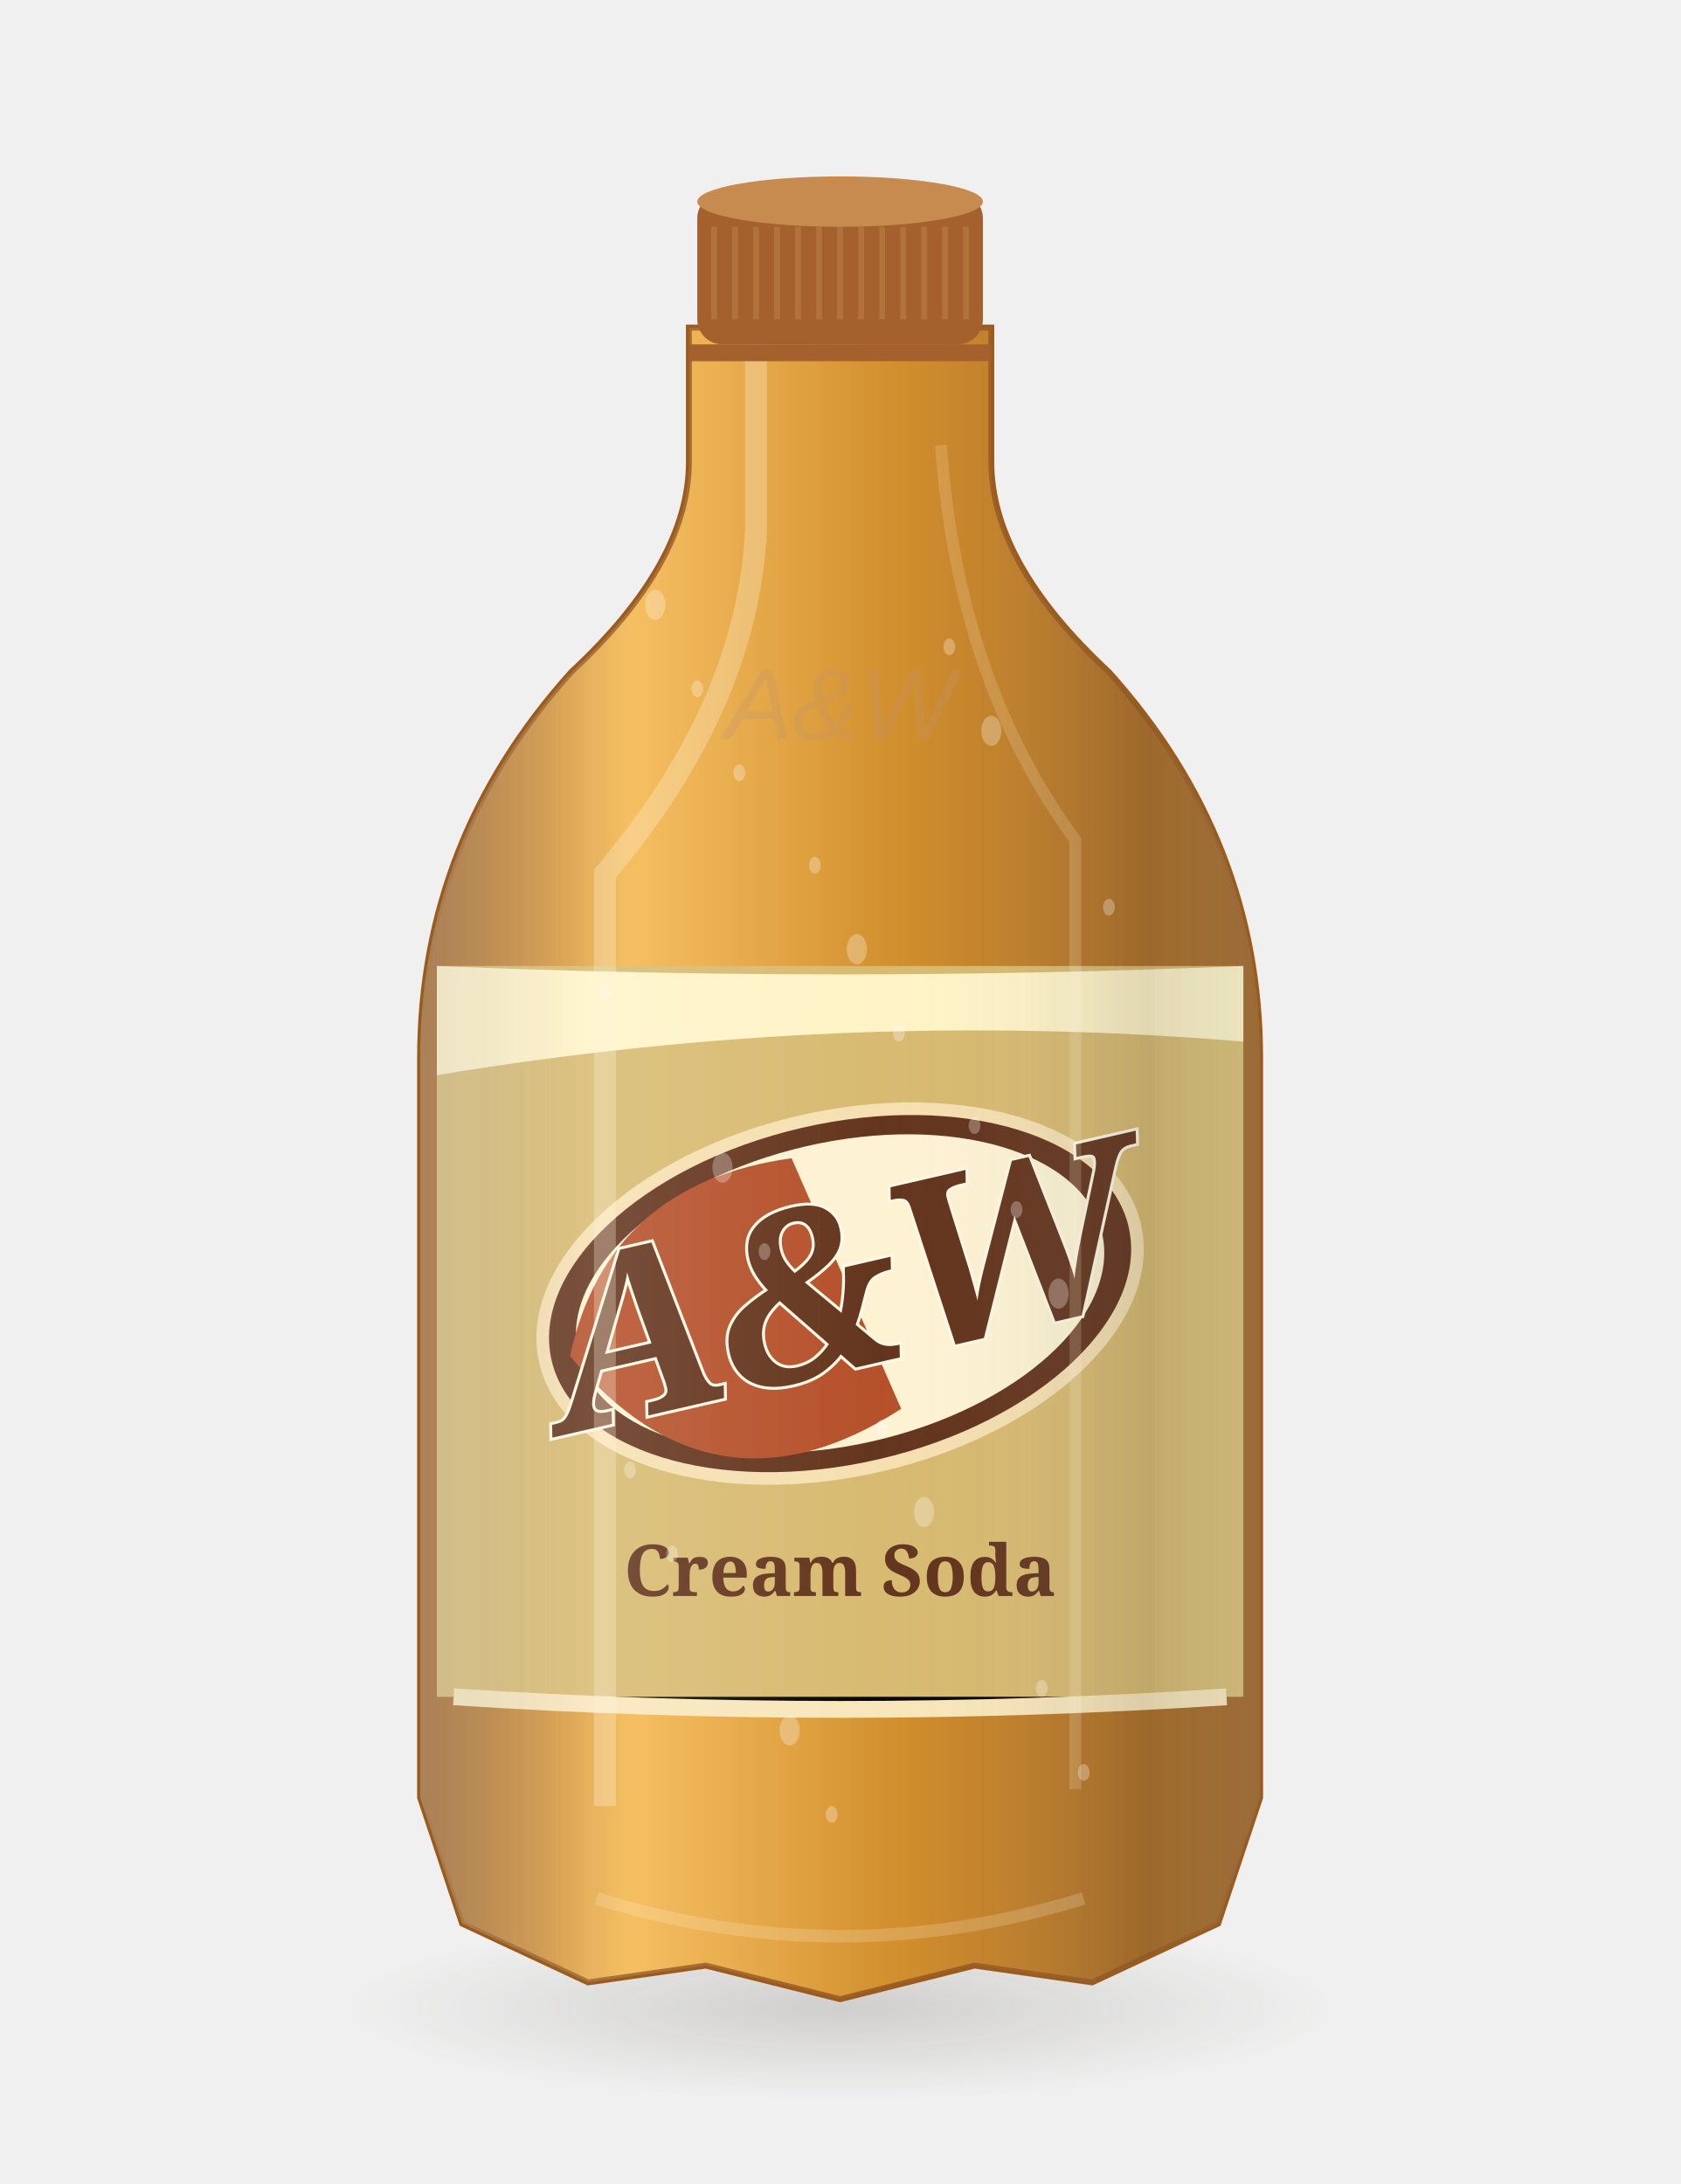
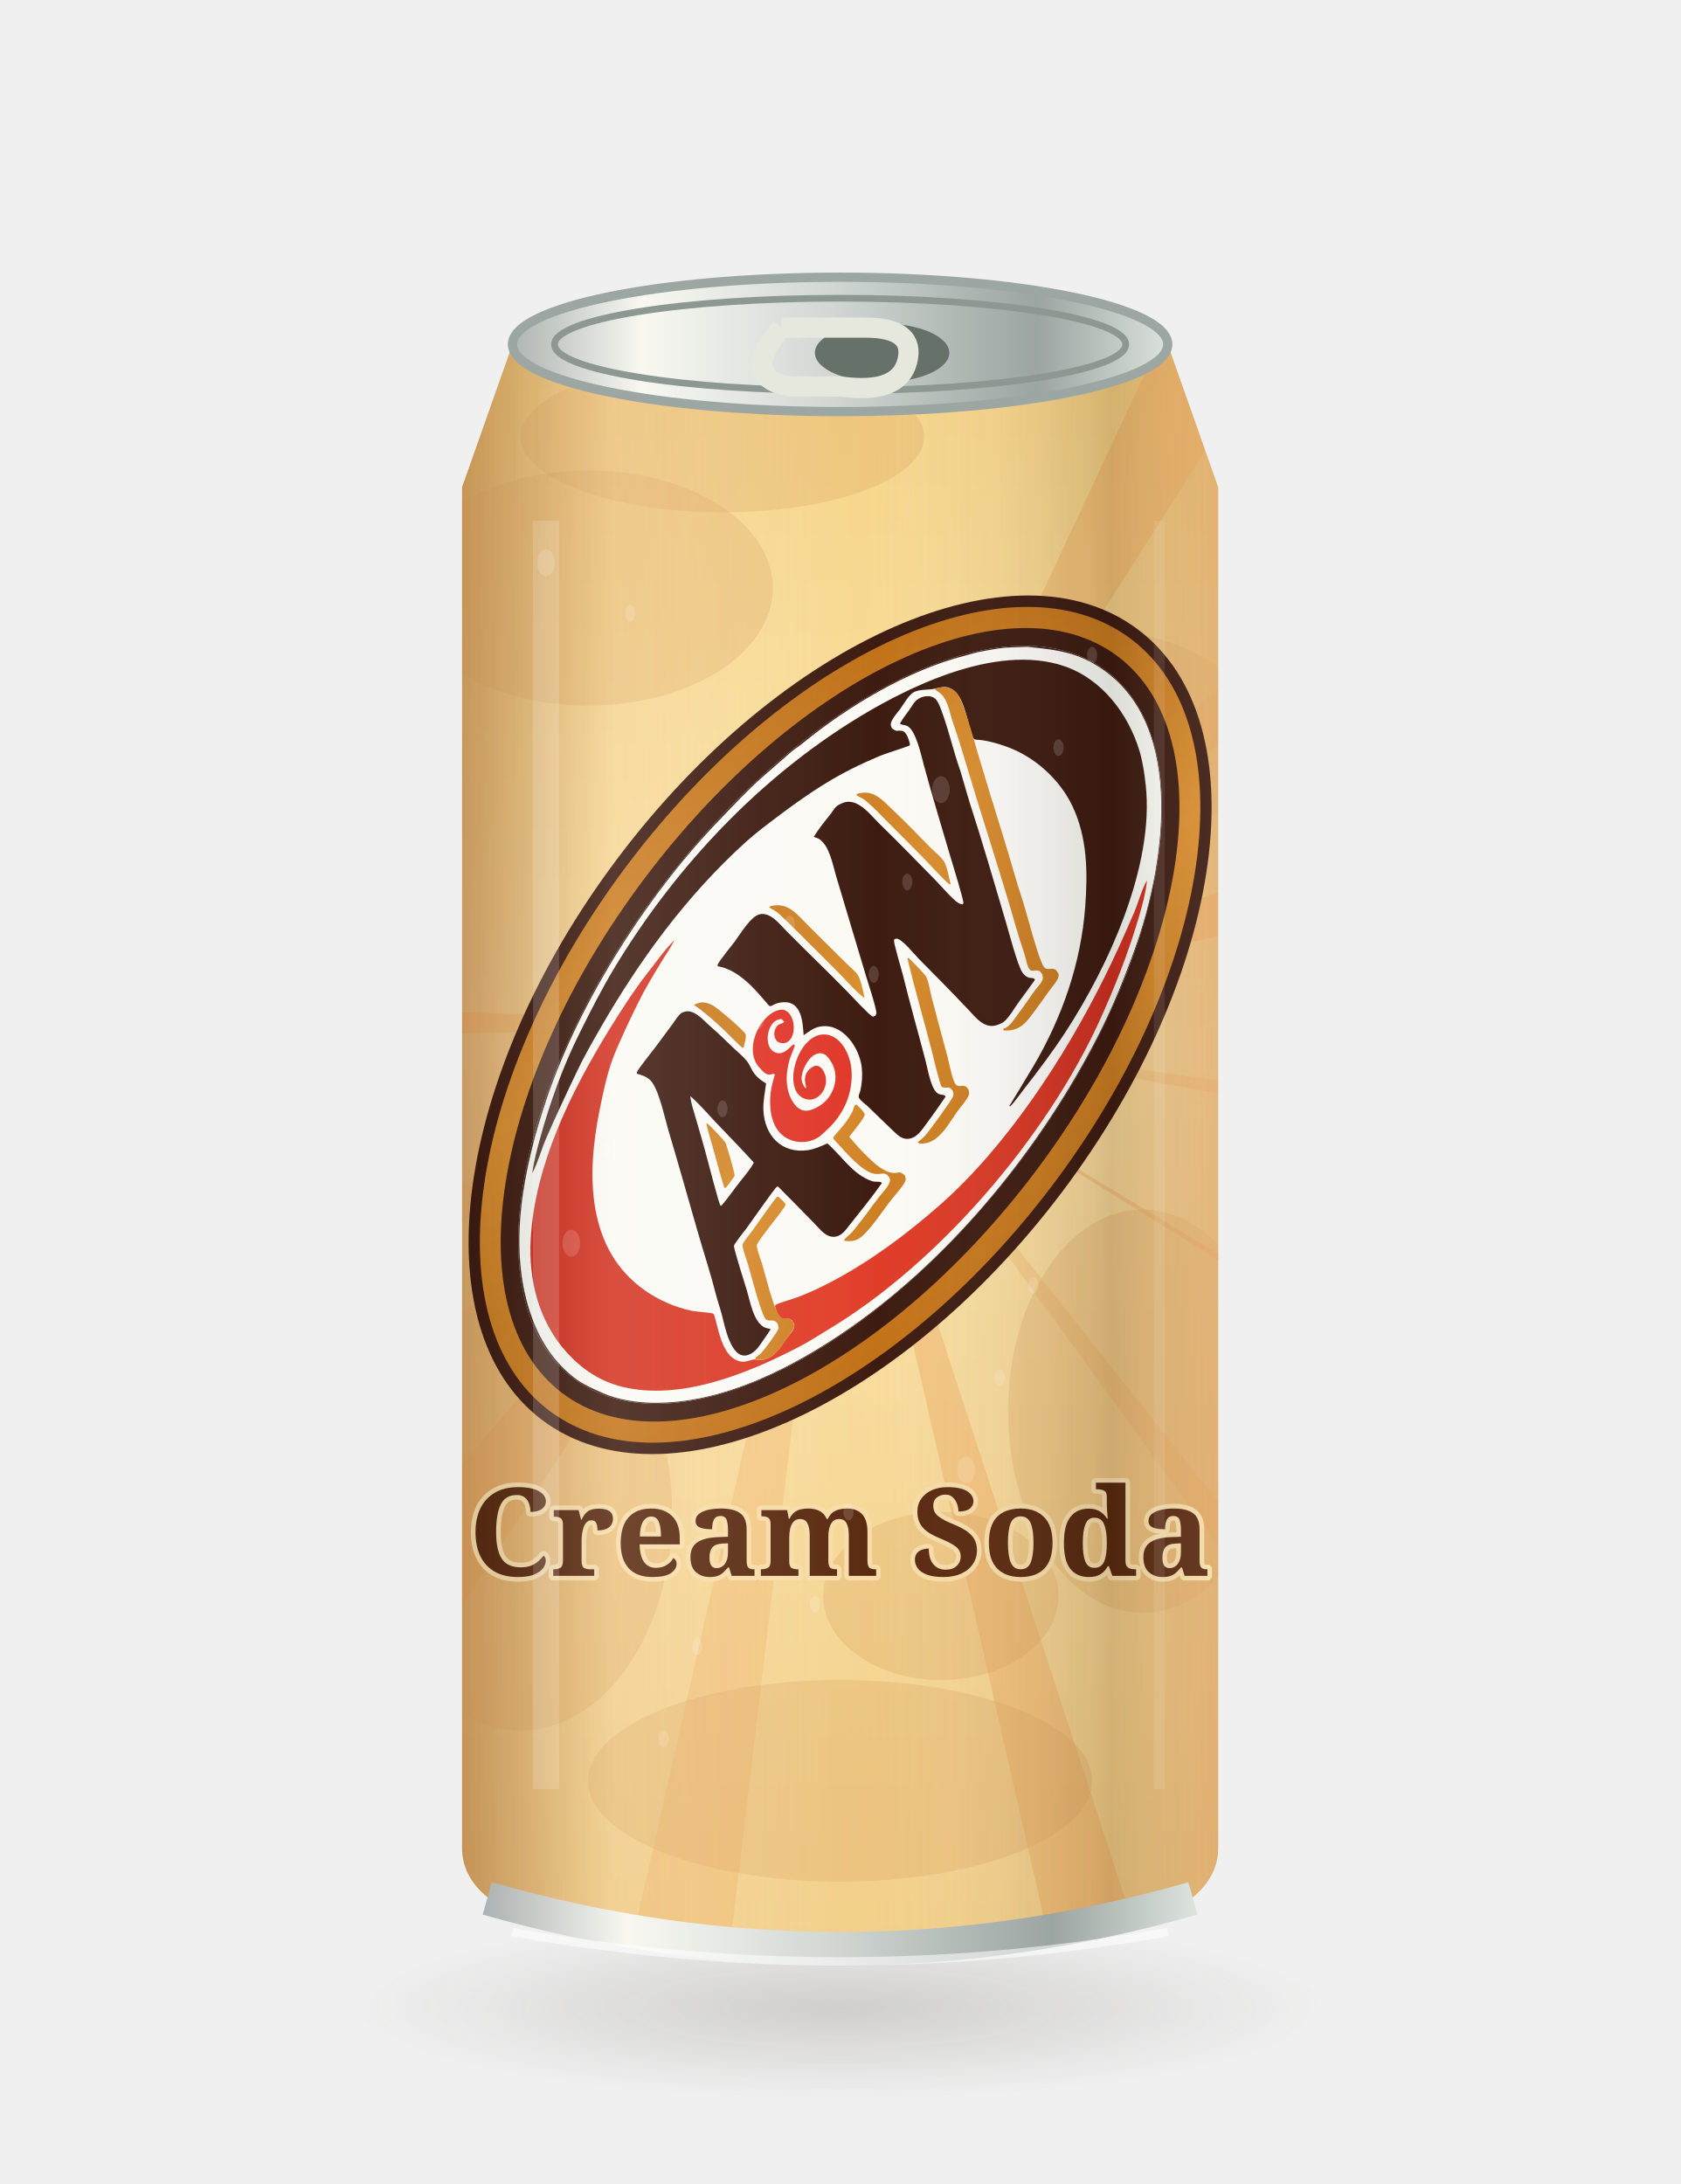
<svg xmlns="http://www.w3.org/2000/svg" viewBox="0 0 200 260" role="img" aria-labelledby="bev-aw-cream-soda-title">
  <defs>
    <linearGradient id="bev-aw-cream-soda-metal">
      <stop stop-color="#aeb4b3" />
      <stop offset=".2" stop-color="#f8f8f1" />
      <stop offset=".48" stop-color="#d3d8d5" />
      <stop offset=".8" stop-color="#9ba5a1" />
      <stop offset="1" stop-color="#dce2dd" />
    </linearGradient>
    <linearGradient id="bev-aw-cream-soda-glass">
      <stop stop-color="#fff" stop-opacity=".65" />
      <stop offset=".18" stop-color="#fff" stop-opacity=".12" />
      <stop offset=".65" stop-color="#fff" stop-opacity=".02" />
      <stop offset="1" stop-color="#75867c" stop-opacity=".35" />
    </linearGradient>
    <linearGradient id="bev-aw-cream-soda-shade">
      <stop stop-color="#000" stop-opacity=".12" />
      <stop offset=".2" stop-color="#fff" stop-opacity=".16" />
      <stop offset=".55" stop-color="#fff" stop-opacity="0" />
      <stop offset=".86" stop-color="#000" stop-opacity=".14" />
      <stop offset="1" stop-color="#fff" stop-opacity=".09" />
    </linearGradient>
    <radialGradient id="bev-aw-cream-soda-shadow">
      <stop stop-color="#3c372d" stop-opacity=".18" />
      <stop offset="1" stop-color="#3c372d" stop-opacity="0" />
    </radialGradient>
-     <clipPath id="bev-aw-cream-soda-bottleclip">
-       <path d="M82 39h36v16q0 12 14 25 18 20 18 46v88l-5 15-15 7-14-2-16 4-16-4-14 2-15-7-5-15v-88q0-26 18-46 14-13 14-25Z" />
+     <clipPath id="bev-aw-cream-soda-bodyclip">
+       <path d="M61 41Q100 32 139 41L145 58V220Q145 233 100 233T55 220V58Z" />
    </clipPath>
-     <linearGradient id="bev-aw-cream-soda-liquid">
-       <stop stop-color="#9b5b1c" />
-       <stop offset=".25" stop-color="#f4b54a" />
-       <stop offset=".58" stop-color="#cf8b28" />
-       <stop offset="1" stop-color="#9b5b1c" />
+     <clipPath id="bev-aw-cream-soda-awfield">
+       <ellipse cx="100" cy="122" rx="26.88" ry="52.72" transform="rotate(37 100 122)" />
+     </clipPath>
+     <linearGradient id="bev-aw-cream-soda-awgold" x1="0" y1="0" x2="1" y2="1">
+       <stop stop-color="#b5650f" />
+       <stop offset=".45" stop-color="#d98d2e" />
+       <stop offset="1" stop-color="#b8670f" />
+     </linearGradient>
+     <linearGradient id="bev-aw-cream-soda-awred" x1="0" y1="0" x2="1" y2="0">
+       <stop stop-color="#cf2f1f" />
+       <stop offset=".5" stop-color="#e2402a" />
+       <stop offset="1" stop-color="#cf2f1f" />
+     </linearGradient>
+     <linearGradient id="bev-aw-cream-soda-csbg" x1="0" y1="0" x2="0" y2="1">
+       <stop stop-color="#f5d384" />
+       <stop offset=".45" stop-color="#fbe2a6" />
+       <stop offset="1" stop-color="#f2cf88" />
+     </linearGradient>
+     <linearGradient id="bev-aw-cream-soda-csedge">
+       <stop stop-color="#b8692a" stop-opacity=".6" />
+       <stop offset=".22" stop-color="#d9964f" stop-opacity=".12" />
+       <stop offset=".5" stop-color="#fff" stop-opacity="0" />
+       <stop offset=".8" stop-color="#d9964f" stop-opacity=".12" />
+       <stop offset="1" stop-color="#b8692a" stop-opacity=".55" />
    </linearGradient>
  </defs>
-   <ellipse cx="100" cy="239" rx="59" ry="11" fill="url(#bev-aw-cream-soda-shadow)" />
-   <path d="M82 39h36v16q0 12 14 25 18 20 18 46v88l-5 15-15 7-14-2-16 4-16-4-14 2-15-7-5-15v-88q0-26 18-46 14-13 14-25Z" fill="url(#bev-aw-cream-soda-liquid)" stroke="#9b5b1c" stroke-width=".7" />
-   <g clip-path="url(#bev-aw-cream-soda-bottleclip)">
-     <path d="M52 115h96v87H52Z" fill="#d7b96e" />
-     <path d="M52 115q48 2 96 0v9q-48-4-96 4Z" fill="#fff3c6" />
-     <g transform="rotate(-13 100 154)">
-       <ellipse cx="100" cy="154" rx="36" ry="21" fill="#613119" stroke="#f6dfb0" stroke-width="1.5" />
-       <ellipse cx="100" cy="154" rx="32" ry="18" fill="#fdf3d2" />
-       <path d="M67 154q9-19 31-17l6 32q-25 9-37-15Z" fill="#b44d26" />
-       <text x="100" y="163" text-anchor="middle" font-family="Arial,sans-serif" font-size="28" fill="#613119" style="font-family:Georgia,serif;font-weight:bold;font-style:italic" textLength="61" lengthAdjust="spacingAndGlyphs" stroke="#fff8e3" stroke-width=".7" paint-order="stroke">A&amp;W</text>
+   <ellipse cx="100" cy="239" rx="58" ry="11" fill="url(#bev-aw-cream-soda-shadow)" />
+   <path d="M61 41Q100 32 139 41L145 58V220Q145 233 100 233T55 220V58Z" fill="url(#bev-aw-cream-soda-csbg)" />
+   <g clip-path="url(#bev-aw-cream-soda-bodyclip)">
+     <rect x="50" y="30" width="100" height="210" fill="url(#bev-aw-cream-soda-csedge)" />
+     <path d="M100 122L166.12 -19.27L184.12 -10.27Z" fill="#e8964a" opacity="0.32" />
+     <path d="M100 122L215.57 19.15L229.57 26.15Z" fill="#e8964a" opacity="0.22" />
+     <path d="M100 122L241.17 72.56L263.17 83.56Z" fill="#e8964a" opacity="0.32" />
+     <path d="M100 122L250.44 144.27L266.44 152.27Z" fill="#e8964a" opacity="0.22" />
+     <path d="M100 122L228.56 202L248.56 212Z" fill="#e8964a" opacity="0.32" />
+     <path d="M100 122L191.51 248.08L205.51 255.08Z" fill="#e8964a" opacity="0.22" />
+     <path d="M100 122L135.1 275.8L153.1 284.8Z" fill="#e8964a" opacity="0.32" />
+     <path d="M100 122L64.22 279.57L80.22 287.57Z" fill="#e8964a" opacity="0.22" />
+     <path d="M100 122L-8.51 248.08L11.49 258.08Z" fill="#e8964a" opacity="0.32" />
+     <path d="M100 122L-53.17 187.08L-39.17 194.08Z" fill="#e8964a" opacity="0.22" />
+     <path d="M100 122L-68.9 116.42L-50.9 125.42Z" fill="#e8964a" opacity="0.32" />
+     <path d="M100 122L-49.27 46.88L-33.27 54.88Z" fill="#e8964a" opacity="0.22" />
+     <ellipse cx="70" cy="70" rx="22" ry="14" fill="#d9a05e" opacity=".3" />
+     <ellipse cx="130" cy="88" rx="20" ry="13" fill="#d9a05e" opacity=".3" />
+     <ellipse cx="62" cy="180" rx="18" ry="26" fill="#d9a05e" opacity=".3" />
+     <ellipse cx="136" cy="168" rx="16" ry="24" fill="#d9a05e" opacity=".3" />
+     <ellipse cx="100" cy="212" rx="30" ry="12" fill="#d9a05e" opacity=".3" />
+     <ellipse cx="86" cy="52" rx="24" ry="9" fill="#d9a05e" opacity=".3" />
+     <ellipse cx="112" cy="190" rx="14" ry="10" fill="#d9a05e" opacity=".3" />
+     <ellipse cx="100" cy="122" rx="33.08" ry="58.92" transform="rotate(37 100 122)" fill="#3d1b10" />
+     <ellipse cx="100" cy="122" rx="31.68" ry="57.52" transform="rotate(37 100 122)" fill="url(#bev-aw-cream-soda-awgold)" />
+     <ellipse cx="100" cy="122" rx="29.08" ry="54.92" transform="rotate(37 100 122)" fill="#3d1b10" />
+     <ellipse cx="100" cy="122" rx="26.88" ry="52.72" transform="rotate(37 100 122)" fill="#fbfaf5" />
+     <g clip-path="url(#bev-aw-cream-soda-awfield)">
+       <path d="M80.29 111.9C79.85 112.79 79.26 113.63 78.74 114.49C77.77 116.06 76.81 117.68 75.98 119.34C75.05 121.22 74.16 123.11 73.33 125.05C72.33 127.38 71.84 129.84 71.34 132.32C69.83 139.84 69.79 148.75 76.78 153.63C78.46 154.8 80.35 155.63 82.36 156.05C82.81 156.14 84.65 156.28 84.85 156.37C84.9 156.39 84.93 156.46 84.99 156.48C85.52 158.15 85.89 161.17 87.7 161.94C88.5 162.29 88.87 162.04 89.62 161.86C89.94 161.78 90.33 161.96 90.68 161.91C92.09 161.72 92.84 160.48 93.58 159.42C93.89 158.97 94.6 158.32 94.55 157.73C94.52 157.29 94.52 157.81 94.43 157.39C94.18 157.17 94.46 157.32 94.19 157.12C93.91 156.91 93.63 157.06 93.32 157.02C92.67 156.94 92.4 155.98 92.23 155.48C92.28 155.45 92.28 155.38 92.33 155.34C92.53 155.19 94.61 154.55 95.04 154.39C96.44 153.86 97.81 153.2 99.12 152.51C103.75 150.05 108.05 146.83 111.97 143.37C119.85 136.4 126.69 125.92 131.37 116.54C132.66 113.97 133.83 111.34 134.97 108.7C135.52 107.43 135.86 105.94 136.54 104.79C136.37 106.39 135.92 107.98 135.46 109.52C134.24 113.62 132.69 117.54 130.92 121.44C124.57 135.39 111.76 150.38 98.62 158.26C97.44 158.97 96.29 159.73 95.07 160.36C89.01 163.51 81.03 166.79 74.09 165.1C71.44 164.45 69.28 163.01 67.47 161.01C64.12 157.31 62.9 152.42 63.17 147.51C63.65 138.78 67.89 130.14 72.38 122.8C73.85 120.39 75.38 118.02 77.11 115.79C78.14 114.48 79.11 113.08 80.29 111.9Z" fill="url(#bev-aw-cream-soda-awred)" fill-rule="evenodd" />
+       <path d="M170.25 121.55C163.21 126.66 155.99 131.54 148.87 136.53C134.85 146.33 120.84 156.14 106.83 165.95C99.75 170.9 92.67 175.86 85.59 180.81C83.28 182.43 80.97 184.05 78.66 185.67C78.14 186.03 75.61 187.92 75.26 188.04C75.21 188.05 75.15 188.01 75.1 188.04C72.16 183.95 69.32 179.78 66.43 175.65C60.82 167.63 55.21 159.62 49.6 151.61C45.19 145.31 40.79 139.02 36.39 132.73C34.08 129.43 31.71 126.18 29.48 122.84C30.69 121.74 32.2 120.85 33.55 119.91C36.11 118.12 38.66 116.33 41.22 114.54C49.04 109.07 56.86 103.6 64.67 98.13C77.9 88.87 91.13 79.61 104.35 70.36C108.73 67.29 113.1 64.23 117.48 61.17C119.84 59.52 122.16 57.8 124.57 56.23C125.75 57.64 126.74 59.25 127.8 60.76C129.76 63.57 131.72 66.37 133.68 69.17C139.64 77.68 145.59 86.18 151.54 94.69C155.71 100.64 159.87 106.59 164.03 112.54C165.38 114.45 166.72 116.37 168.06 118.29C168.8 119.35 169.68 120.41 170.25 121.55ZM122.32 77C121.43 77.05 120.52 77.04 119.63 77.11C118.69 77.19 117.71 77.39 116.78 77.56C116.14 77.67 115.5 77.89 114.87 78.05C108.11 79.77 100.93 84.08 95.56 88.47C95.1 88.85 94.58 89.16 94.13 89.55C93.01 90.54 91.88 91.52 90.76 92.5C88.96 94.08 87.33 95.86 85.67 97.58C77.19 106.34 69.05 119.11 65.12 130.67C62.35 138.83 60.24 148.71 63.39 157.06C64.41 159.77 66.02 162.19 68.32 163.99C69.37 164.81 70.58 165.33 71.79 165.86C73.51 166.63 75.69 166.95 77.57 167C85.98 167.19 94.54 162.73 101.24 158.05C113.57 149.42 124.11 136.36 130.89 122.95C132.54 119.68 133.91 116.28 135.14 112.83C138.79 102.59 141.4 85.01 129.79 78.79C127.38 77.49 124.97 77.28 122.32 77ZM120.14 131.68C121.09 130.09 122.08 128.51 123.02 126.91C126.44 121.11 128.68 114.64 129.18 107.91C129.48 103.83 129.44 99.7 127.64 95.93C126.1 92.73 123.14 90.08 119.8 88.88C118.79 88.52 117.73 88.21 116.66 88.09C116.45 88.06 116.15 88.1 115.96 87.98C115.74 87.84 115.44 86.6 115.35 86.3C114.94 84.9 114.55 82.64 113.14 81.95C112.41 81.59 111.77 81.91 111.04 82.03C110.22 82.16 109.12 82.01 108.45 82.64C107.95 83.11 107.57 83.82 107.17 84.38C106.85 84.81 106.07 85.67 106.03 86.19C106.02 86.4 106.11 86.52 106.16 86.7C106.81 87.17 106.63 86.93 107.31 87C107.95 87.07 108.18 88.1 108.32 88.59C108.27 88.63 108.3 88.72 108.26 88.76C108.22 88.81 105.1 89.82 104.7 90C103.54 90.49 102.4 91.01 101.27 91.58C98.18 93.13 95.3 95.15 92.54 97.23C91.25 98.2 89.95 99.18 88.75 100.26C81.68 106.67 76.1 114.32 71.36 122.58C70.44 124.18 69.5 125.81 68.71 127.49C67.44 130.14 66.2 132.8 65.02 135.49C64.43 136.85 64.05 138.35 63.37 139.64C63.54 138.23 63.93 136.82 64.31 135.44C65.49 131.19 67.01 126.95 68.99 122.99C70.27 120.41 71.57 117.85 73.05 115.37C79.98 103.83 89.53 93.48 100.87 86.23C107.65 81.9 118.47 76.52 126.67 79.3C131.15 80.82 134.31 84.98 135.64 89.4C136.03 90.73 136.23 92.09 136.38 93.47C137.43 103.06 131.94 115.04 126.8 122.91C125.29 125.22 123.63 127.42 121.93 129.6C121.67 129.93 120.48 131.58 120.24 131.7C120.21 131.72 120.16 131.66 120.14 131.68ZM95.66 123.24C95.55 121.71 95.44 119.2 93.26 119.31C92.9 119.33 92.54 119.41 92.21 119.55C92.07 119.6 91.86 119.76 91.72 119.78C91.66 119.79 91.61 119.72 91.55 119.74C89.93 117.83 88.02 115.48 85.42 115.02C85.44 114.97 85.4 114.9 85.42 114.85C85.54 114.47 87.1 112.57 87.45 112.1C88.12 111.2 89.36 109.08 90.44 108.84C91.69 108.57 92.76 109.96 93.52 110.74C95.92 113.18 98.4 115.53 100.78 117.97C101.21 118.41 103.52 120.9 103.85 121C104.32 121.14 103.73 120.92 104.19 120.95C104.3 120.45 104.31 121.16 104.32 120.62C104.33 119.99 103.26 116.78 103.01 115.94C101.85 112.03 100.66 108.13 99.5 104.21C99.11 102.9 98.73 100.67 97.51 99.89C97.31 99.76 97.08 99.71 96.86 99.63C97.44 98.69 98.17 97.77 98.88 96.9C99.1 96.62 99.27 96.28 99.53 96.04C99.74 95.84 100.04 95.7 100.31 95.59C102.08 94.88 103.59 97.01 104.71 98.09C106.94 100.26 109.11 102.5 111.29 104.72C111.94 105.38 113.4 107.1 114.09 107.51C114.27 107.62 114.4 107.61 114.59 107.67C114.6 107.61 114.67 107.58 114.68 107.53C114.75 107.24 113.37 102.8 113.18 102.15C112.09 98.48 110.98 94.79 109.97 91.09C109.65 89.92 109.08 87.17 108.1 86.49C107.81 86.29 107.55 86.34 107.25 86.23C107.2 86.21 107.18 86.14 107.12 86.13C107.46 85.57 107.85 85.03 108.24 84.51C108.51 84.14 108.75 83.66 109.1 83.36C109.7 82.84 110.81 82.64 111.41 83.26C112.16 84.04 113.48 89.33 113.97 90.73C114.55 92.37 114.95 94.07 115.48 95.72C116.98 100.35 118.33 105.03 119.71 109.68C120.06 110.86 121.16 115.08 121.73 115.82C122.37 116.65 122.82 116.31 123.12 116.52C123.17 116.55 123.14 116.64 123.19 116.66C122.43 117.74 121.62 118.78 120.87 119.87C120.48 120.45 120.09 121.11 119.56 121.58C119.35 121.78 119.04 121.9 118.77 122C117.21 122.59 116.17 121.15 115.22 120.15C113.29 118.11 111.31 116.1 109.33 114.1C108.76 113.51 107.57 112.02 106.86 111.77C106.29 111.57 107.09 111.85 106.52 111.76C106.51 111.82 106.43 111.85 106.42 111.9C106.33 112.2 107.34 115.51 107.48 116.09C108.32 119.52 109.3 122.93 110.19 126.35C110.45 127.34 110.77 129.37 111.48 130.05C111.84 130.41 112.2 130.25 112.47 130.43C112.52 130.45 112.5 130.54 112.55 130.56C111.85 131.61 111.12 132.64 110.37 133.65C109.76 134.46 109.11 135.6 107.94 135.58C107.24 135.56 106.76 135.04 106.29 134.59C105.28 133.64 104.3 132.68 103.31 131.72C102.99 131.42 102.51 131.1 102.27 130.73C102.11 130.49 102.34 130.11 102.4 129.87C102.61 129.01 102.67 128.06 102.59 127.19C102.37 124.78 100.29 121.65 97.52 122.23C96.81 122.38 96.25 122.85 95.66 123.24ZM75.8 127.82C75.82 127.77 75.79 127.7 75.81 127.65C75.93 127.28 77.59 125.23 77.95 124.75C78.63 123.83 79.31 122.92 79.99 122C80.3 121.58 80.59 121.08 80.97 120.71C81.11 120.58 81.26 120.52 81.44 120.46C82.59 120.07 83.7 121.43 84.46 122.1C85.46 122.97 86.41 123.89 87.36 124.81C87.86 125.29 88.46 125.76 88.9 126.31C89.15 126.63 89.34 127.05 89.53 127.4C89.89 128.08 90.54 128.61 91.19 128.98C91.06 130.06 90.82 131.1 90.87 132.19C91.02 135.17 93.01 137.36 96.13 136.93C96.97 136.81 97.73 136.45 98.49 136.12C100.2 137.63 101.53 139.84 103.79 140.61C104.14 140.73 104.52 140.64 104.85 140.73C104.9 140.75 104.93 140.82 104.98 140.83C103.78 142.54 102.44 144.18 101.14 145.82C100.65 146.46 100.11 147.26 99.18 147.24C98.24 147.21 97.63 146.36 97.03 145.74C95.56 144.25 94.1 142.73 92.62 141.26C92.57 141.29 92.5 141.26 92.46 141.29C92.21 141.46 89.3 145.63 88.85 146.24C88.58 146.6 87.47 147.97 87.37 148.29C87.29 148.56 88.72 153 88.91 153.65C89.3 154.95 89.66 157.22 90.9 157.97C91.14 158.11 91.49 158.16 91.74 158.22C91.42 158.78 91.01 159.3 90.65 159.85C90.22 160.49 89.7 161.15 88.92 161.34C86.98 161.82 86.24 157.73 85.9 156.42C85.7 155.67 85.43 154.94 85.24 154.18C84.59 151.62 83.76 149.1 83.03 146.57C81.87 142.53 80.73 138.48 79.53 134.45C79.1 133 78.4 129.55 77.39 128.58C76.92 128.14 76.39 127.99 75.8 127.82ZM89.73 138.4C88.21 136.71 86.6 135.1 85.04 133.44C84.11 132.45 83.2 131.37 82.17 130.49C82.25 131.35 82.57 132.22 82.81 133.08C83.27 134.69 83.76 136.3 84.18 137.93C84.34 138.56 85.58 143.27 85.73 143.47C85.76 143.52 85.84 143.52 85.86 143.56C86.71 142.56 87.45 141.46 88.28 140.43C88.8 139.78 89.36 139.12 89.73 138.4Z" fill="#3d1b10" fill-rule="evenodd" />
+       <path d="M119.48 122.67C119.51 122.63 119.39 122.59 119.41 122.54C119.43 122.45 119.66 122.39 119.72 122.36C120.01 122.21 120.31 121.9 120.51 121.64C121.41 120.44 122.28 119.21 123.13 117.98C123.43 117.56 124.03 117.02 124.13 116.5C124.17 116.29 124.08 116.16 124.06 115.97C123.92 115.83 123.88 115.67 123.69 115.58C123.31 115.4 122.79 115.78 122.53 115.37C122.18 114.83 122.13 114.09 121.92 113.49C121.25 111.57 120.72 109.59 120.14 107.64C118.55 102.29 116.8 96.99 115.21 91.64C114.64 89.75 114.07 87.84 113.42 85.98C113.08 85 112.91 83.8 112.31 82.95C112.04 82.56 111.6 82.3 111.22 82.04C112.12 81.66 113.11 81.7 113.85 82.44C114.63 83.22 115.91 88.04 116.3 89.36C117.31 92.75 118.34 96.14 119.4 99.52C120.23 102.15 120.93 104.82 121.8 107.44C122.25 108.8 123.65 114.39 124.28 115.13C124.68 115.6 125.15 115.14 125.61 115.42C125.91 115.6 125.59 115.47 125.86 115.68C125.96 116.02 125.94 115.64 126.01 116C126.12 116.6 125.09 117.64 124.76 118.14C124.26 118.88 123.72 119.6 123.18 120.33C122.13 121.75 121.42 122.79 119.48 122.67ZM113.16 105.28C113.12 105.25 113.06 105.28 113.01 105.26C112.64 105.08 110.34 102.55 109.85 102.06C108.51 100.69 107.13 99.34 105.79 97.98C104.87 97.04 103.95 96.06 102.93 95.23C102.67 95.01 102.24 94.9 102.01 94.68C101.97 94.64 101.98 94.57 101.94 94.54C103.96 93.85 105.05 95.27 106.38 96.52C107.82 97.88 109.2 99.31 110.58 100.73C111.15 101.31 111.88 101.86 112.35 102.52C112.7 103.02 113.01 104.63 113.16 105.28ZM102.91 118.81C101.84 118.02 100.9 116.9 99.96 115.94C98.4 114.35 96.8 112.8 95.23 111.22C94.38 110.37 93.52 109.51 92.63 108.71C92.35 108.46 92.04 108.31 91.72 108.13C91.67 108.09 91.59 108.07 91.59 108.01C91.58 107.96 91.72 107.93 91.69 107.88C93.76 107.36 94.75 108.72 96.09 110.06C97.61 111.6 99.17 113.11 100.7 114.64C101.14 115.1 101.73 115.53 102.1 116.05C102.44 116.53 102.79 118.19 102.91 118.81ZM88.53 124.69C88.48 124.67 88.42 124.74 88.37 124.72C88.19 124.67 86.59 122.99 86.3 122.73C85.12 121.62 83.93 120.54 82.6 119.63C83.05 119.41 83.45 119.26 83.97 119.37C84.38 119.45 84.79 119.64 85.12 119.87C85.74 120.29 88.44 122.57 88.74 123.11C88.89 123.38 88.59 124.37 88.53 124.69ZM109.22 136C109.57 135.69 109.95 135.41 110.26 135.04C110.72 134.48 113.32 130.95 113.46 130.48C113.53 130.27 113.45 130.15 113.45 129.95C113.33 129.81 113.28 129.64 113.1 129.54C112.8 129.36 112.31 129.62 112.09 129.36C111.85 129.08 111.01 125.49 110.85 124.85C109.91 121.26 108.87 117.68 108.01 114.07C108.05 114.09 108.1 114.03 108.14 114.05C108.29 114.11 110.15 116.06 110.24 116.26C110.57 116.92 110.7 117.96 110.89 118.69C111.52 121.07 112.14 123.45 112.79 125.82C112.99 126.54 113.35 128.58 113.75 129.09C114.07 129.48 114.54 129.14 114.93 129.33C115.12 129.42 115.16 129.59 115.29 129.73C115.31 129.92 115.41 130.04 115.35 130.25C115.21 130.81 114.41 131.7 114.05 132.19C112.96 133.66 111.7 136.32 109.54 136.13C108.9 136.07 109.79 136.15 109.22 136ZM86.22 141.41C85.81 140.1 85.43 138.76 85.08 137.43C84.77 136.21 84.35 135.01 84.08 133.78C84.12 133.8 84.17 133.74 84.2 133.76C84.37 133.81 86.15 135.73 86.32 135.97C86.49 136.22 87.48 139.71 87.44 139.95C87.42 140.09 86.5 141.34 86.38 141.4C86.33 141.43 86.26 141.38 86.22 141.41ZM100.49 147.71C100.52 147.67 100.49 147.6 100.51 147.56C100.63 147.38 101.21 146.93 101.42 146.69C102.52 145.36 103.57 143.94 104.59 142.55C104.96 142.05 105.97 141.09 105.94 140.47C105.92 140.06 105.91 140.52 105.84 140.13C105.7 140 105.65 139.85 105.45 139.77C104.94 139.55 104.44 140.05 103.37 139.49C101.92 138.73 100.34 136.79 99.2 135.57C99.23 135.52 99.18 135.45 99.19 135.4C99.23 135.28 100.48 133.9 100.68 133.6C100.95 133.2 101.23 132.81 101.44 132.38C101.55 132.14 101.63 131.74 101.8 131.55C101.83 131.51 101.91 131.52 101.94 131.48C102.13 131.67 102.97 132.44 102.93 132.71C102.88 133.15 101.4 134.89 101.09 135.34C102.01 136.43 103.88 138.53 105.08 139.19C105.46 139.4 105.82 139.59 106.25 139.63C107.09 139.72 106.93 139.28 107.72 139.94C107.75 140.13 107.83 140.26 107.8 140.47C107.73 140.94 106.59 142.23 106.24 142.65C105.28 143.82 103.37 146.8 102.22 147.46C101.66 147.79 101.1 147.8 100.49 147.71ZM89.92 161.86C89.95 161.82 89.89 161.75 89.91 161.7C90.01 161.5 90.42 161.28 90.58 161.11C90.97 160.71 92.53 158.62 92.66 158.17C92.72 157.95 92.61 157.84 92.59 157.64C92.34 157.4 92.64 157.59 92.37 157.36C91.94 157.01 91.42 157.43 91.08 156.95C90.52 156.18 89.37 151.65 89.01 150.43C88.89 150.03 88.32 148.49 88.38 148.18C88.44 147.88 89.3 146.86 89.52 146.56C89.89 146.05 92.27 142.61 92.5 142.49C92.55 142.46 92.62 142.51 92.67 142.48C92.83 142.64 93.5 143.19 93.5 143.4C93.49 143.85 90.14 147.69 90.09 148.26C90.05 148.65 90.59 150.05 90.73 150.51C91.15 151.91 92.02 155.65 92.78 156.65C93.24 157.25 93.56 156.81 94.08 157.05C94.27 157.14 94.31 157.3 94.45 157.43C94.48 157.64 94.58 157.72 94.53 157.95C94.44 158.36 92.84 160.55 92.49 160.91C92.2 161.2 91.86 161.49 91.49 161.67C90.96 161.93 90.48 161.94 89.92 161.86Z" fill="url(#bev-aw-cream-soda-awgold)" fill-rule="evenodd" />
+       <path d="M92.24 127.89C92.18 127.89 92.13 127.83 92.08 127.83C91.96 127.82 91.85 127.91 91.73 127.92C91.13 127.99 90.76 127.49 90.41 127.11C88.52 125.09 90.27 120.97 92.63 120.26C94.6 119.68 95.16 123.51 93.54 124.14C93.29 124.23 93.09 124.16 92.83 124.14C92.44 123.85 92.89 124.32 92.52 123.97C91.99 123.46 92.07 122.5 92.62 122.03C92.79 121.88 93.12 121.87 93.26 121.73C93.53 121.45 93.13 121.68 93.21 121.42C92.67 121.36 93.44 121.28 92.87 121.33C91.37 121.47 90.77 124.47 92.16 125.23C93.34 125.88 94.21 124.31 94.49 124.34C94.55 124.35 94.57 124.46 94.62 124.45C94.44 125 94.18 125.55 94 126.12C93.49 127.8 93.43 129.83 94.48 131.32C94.84 131.84 95.28 132.22 95.94 132.23C96.44 132.23 96.86 132.02 97.29 131.8C99.24 130.81 100.14 128.13 98.84 126.27C98.64 125.98 98.44 125.66 98.11 125.5C96.65 124.81 95.31 127.36 95.42 128.54C95.46 128.92 95.65 129.21 95.83 129.52C95.84 129.48 95.95 129.56 95.97 129.52C95.99 129.5 95.81 128.75 95.81 128.64C95.79 127.76 96.27 127.18 97.04 126.87C97.23 126.91 97.39 126.87 97.56 126.98C97.77 127.1 97.91 127.32 98.03 127.52C98.99 129.18 97.45 131.54 95.66 130.75C92.99 129.57 95.02 122.93 98.23 123.15C100.14 123.28 101.21 125.61 101.35 127.28C101.59 130.12 100.43 132.75 98.3 134.63C98.04 134.86 97.78 135.14 97.49 135.34C95.81 136.48 93.35 136.02 92.34 134.17C91.91 133.37 91.71 132.48 91.68 131.58C91.62 130.09 91.85 129.27 92.24 127.89Z" fill="#e0382a" fill-rule="evenodd" />
    </g>
-     <text x="100" y="190" text-anchor="middle" font-family="Arial,sans-serif" font-size="8.5" fill="#613119" style="font-family:Georgia,serif;font-weight:bold">Cream Soda</text>
-     <path d="M54 202q46 3 92 0" stroke="#f9e6b9" stroke-width="2" />
-     <text x="100" y="88" text-anchor="middle" font-family="Arial,sans-serif" font-size="12" fill="#c3905c" font-style="italic" opacity=".35">A&amp;W</text>
-     <path d="M82 39h36v16q0 12 14 25 18 20 18 46v88l-5 15-15 7-14-2-16 4-16-4-14 2-15-7-5-15v-88q0-26 18-46 14-13 14-25Z" fill="url(#bev-aw-cream-soda-glass)" opacity=".45" />
-     <path d="M82 39h36v16q0 12 14 25 18 20 18 46v88l-5 15-15 7-14-2-16 4-16-4-14 2-15-7-5-15v-88q0-26 18-46 14-13 14-25Z" fill="url(#bev-aw-cream-soda-shade)" opacity=".65" />
-     <ellipse cx="69" cy="61" rx="1.2" ry="1.8" fill="#fff" opacity=".28" />
-     <ellipse cx="88" cy="92" rx="0.7" ry="1" fill="#fff" opacity=".28" />
-     <ellipse cx="107" cy="123" rx="0.7" ry="1" fill="#fff" opacity=".28" />
-     <ellipse cx="126" cy="154" rx="1.2" ry="1.8" fill="#fff" opacity=".28" />
-     <ellipse cx="80" cy="185" rx="0.7" ry="1" fill="#fff" opacity=".28" />
-     <ellipse cx="99" cy="216" rx="0.7" ry="1" fill="#fff" opacity=".28" />
-     <ellipse cx="118" cy="87" rx="1.2" ry="1.8" fill="#fff" opacity=".28" />
-     <ellipse cx="72" cy="118" rx="0.7" ry="1" fill="#fff" opacity=".28" />
-     <ellipse cx="91" cy="149" rx="0.7" ry="1" fill="#fff" opacity=".28" />
-     <ellipse cx="110" cy="180" rx="1.2" ry="1.8" fill="#fff" opacity=".28" />
-     <ellipse cx="129" cy="211" rx="0.7" ry="1" fill="#fff" opacity=".28" />
-     <ellipse cx="83" cy="82" rx="0.7" ry="1" fill="#fff" opacity=".28" />
-     <ellipse cx="102" cy="113" rx="1.2" ry="1.8" fill="#fff" opacity=".28" />
-     <ellipse cx="121" cy="144" rx="0.7" ry="1" fill="#fff" opacity=".28" />
-     <ellipse cx="75" cy="175" rx="0.7" ry="1" fill="#fff" opacity=".28" />
-     <ellipse cx="94" cy="206" rx="1.2" ry="1.8" fill="#fff" opacity=".28" />
-     <ellipse cx="113" cy="77" rx="0.7" ry="1" fill="#fff" opacity=".28" />
-     <ellipse cx="132" cy="108" rx="0.7" ry="1" fill="#fff" opacity=".28" />
-     <ellipse cx="86" cy="139" rx="1.2" ry="1.8" fill="#fff" opacity=".28" />
-     <ellipse cx="105" cy="170" rx="0.7" ry="1" fill="#fff" opacity=".28" />
-     <ellipse cx="124" cy="201" rx="0.7" ry="1" fill="#fff" opacity=".28" />
-     <ellipse cx="78" cy="72" rx="1.2" ry="1.8" fill="#fff" opacity=".28" />
-     <ellipse cx="97" cy="103" rx="0.7" ry="1" fill="#fff" opacity=".28" />
-     <ellipse cx="116" cy="134" rx="0.7" ry="1" fill="#fff" opacity=".28" />
-     <path d="M90 39v24q-1 21-18 41v111" fill="none" stroke="#fff5de" stroke-opacity=".3" stroke-width="2.6" />
-     <path d="M112 53q2 28 16 47v113" fill="none" stroke="#fff5de" stroke-opacity=".17" stroke-width="1.4" />
+     <text x="100" y="187.6" font-family="Georgia" font-weight="bold" font-size="14.6" text-anchor="middle" textLength="61" lengthAdjust="spacingAndGlyphs" fill="#5a2a10" stroke="#f7dca8" stroke-width="1.1" stroke-linejoin="round" paint-order="stroke">Cream Soda</text>
+     <path d="M61 41Q100 32 139 41L145 58V220Q145 233 100 233T55 220V58Z" fill="url(#bev-aw-cream-soda-shade)" opacity=".85" />
+     <path d="M65 62V213" fill="none" stroke="#fff" stroke-opacity="0.16" stroke-width="3.1" />
+     <path d="M138 62V213" fill="none" stroke="#fff" stroke-opacity=".09" stroke-width="1.3" />
+     <ellipse cx="65" cy="67" rx="1.05" ry="1.6" fill="#fff" opacity=".15" />
+     <ellipse cx="94" cy="110" rx="0.6" ry="1" fill="#fff" opacity=".15" />
+     <ellipse cx="123" cy="153" rx="0.6" ry="1" fill="#fff" opacity=".15" />
+     <ellipse cx="83" cy="196" rx="0.6" ry="1" fill="#fff" opacity=".15" />
+     <ellipse cx="112" cy="94" rx="1.05" ry="1.6" fill="#fff" opacity=".15" />
+     <ellipse cx="72" cy="137" rx="0.6" ry="1" fill="#fff" opacity=".15" />
+     <ellipse cx="101" cy="180" rx="0.6" ry="1" fill="#fff" opacity=".15" />
+     <ellipse cx="130" cy="78" rx="0.6" ry="1" fill="#fff" opacity=".15" />
+     <ellipse cx="90" cy="121" rx="1.05" ry="1.6" fill="#fff" opacity=".15" />
+     <ellipse cx="119" cy="164" rx="0.6" ry="1" fill="#fff" opacity=".15" />
+     <ellipse cx="79" cy="207" rx="0.6" ry="1" fill="#fff" opacity=".15" />
+     <ellipse cx="108" cy="105" rx="0.6" ry="1" fill="#fff" opacity=".15" />
+     <ellipse cx="68" cy="148" rx="1.05" ry="1.6" fill="#fff" opacity=".15" />
+     <ellipse cx="97" cy="191" rx="0.6" ry="1" fill="#fff" opacity=".15" />
+     <ellipse cx="126" cy="89" rx="0.6" ry="1" fill="#fff" opacity=".15" />
+     <ellipse cx="86" cy="132" rx="0.6" ry="1" fill="#fff" opacity=".15" />
+     <ellipse cx="115" cy="175" rx="1.05" ry="1.6" fill="#fff" opacity=".15" />
+     <ellipse cx="75" cy="73" rx="0.6" ry="1" fill="#fff" opacity=".15" />
+     <ellipse cx="104" cy="116" rx="0.6" ry="1" fill="#fff" opacity=".15" />
  </g>
-   <rect x="83" y="23" width="34" height="18" rx="3" fill="#a4612d" />
-   <ellipse cx="100" cy="24" rx="17" ry="3" fill="#c78b50" />
-   <path d="M85 27v11" stroke="#c78b50" stroke-width=".7" opacity=".4" />
-   <path d="M87.5 27v11" stroke="#c78b50" stroke-width=".7" opacity=".4" />
-   <path d="M90 27v11" stroke="#c78b50" stroke-width=".7" opacity=".4" />
-   <path d="M92.5 27v11" stroke="#c78b50" stroke-width=".7" opacity=".4" />
-   <path d="M95 27v11" stroke="#c78b50" stroke-width=".7" opacity=".4" />
-   <path d="M97.5 27v11" stroke="#c78b50" stroke-width=".7" opacity=".4" />
-   <path d="M100 27v11" stroke="#c78b50" stroke-width=".7" opacity=".4" />
-   <path d="M102.5 27v11" stroke="#c78b50" stroke-width=".7" opacity=".4" />
-   <path d="M105 27v11" stroke="#c78b50" stroke-width=".7" opacity=".4" />
-   <path d="M107.5 27v11" stroke="#c78b50" stroke-width=".7" opacity=".4" />
-   <path d="M110 27v11" stroke="#c78b50" stroke-width=".7" opacity=".4" />
-   <path d="M112.5 27v11" stroke="#c78b50" stroke-width=".7" opacity=".4" />
-   <path d="M115 27v11" stroke="#c78b50" stroke-width=".7" opacity=".4" />
-   <path d="M82 42h36" stroke="#a4612d" stroke-width="2" />
-   <path d="M71 226q29 9 58 0" stroke="#fff7dc" stroke-opacity=".2" stroke-width="1.5" fill="none" />
+   <ellipse cx="100" cy="41" rx="39" ry="8" fill="url(#bev-aw-cream-soda-metal)" stroke="#9ca7a4" stroke-width="1.1" />
+   <ellipse cx="100" cy="41" rx="34" ry="5.5" fill="none" stroke="#8d9892" stroke-width=".8" />
+   <ellipse cx="105" cy="42" rx="8" ry="3.5" fill="#657169" />
+   <path d="M93 39h10q6 0 5 4t-8 3h-6q-6-1-1-7" fill="none" stroke="#e6e8de" stroke-width="2.4" />
+   <path d="M58 226q42 12 84 0" fill="none" stroke="url(#bev-aw-cream-soda-metal)" stroke-width="4" />
+   <path d="M61 230q39 7 78 0" fill="none" stroke="#fff" stroke-opacity=".55" stroke-width="1" />
</svg>
